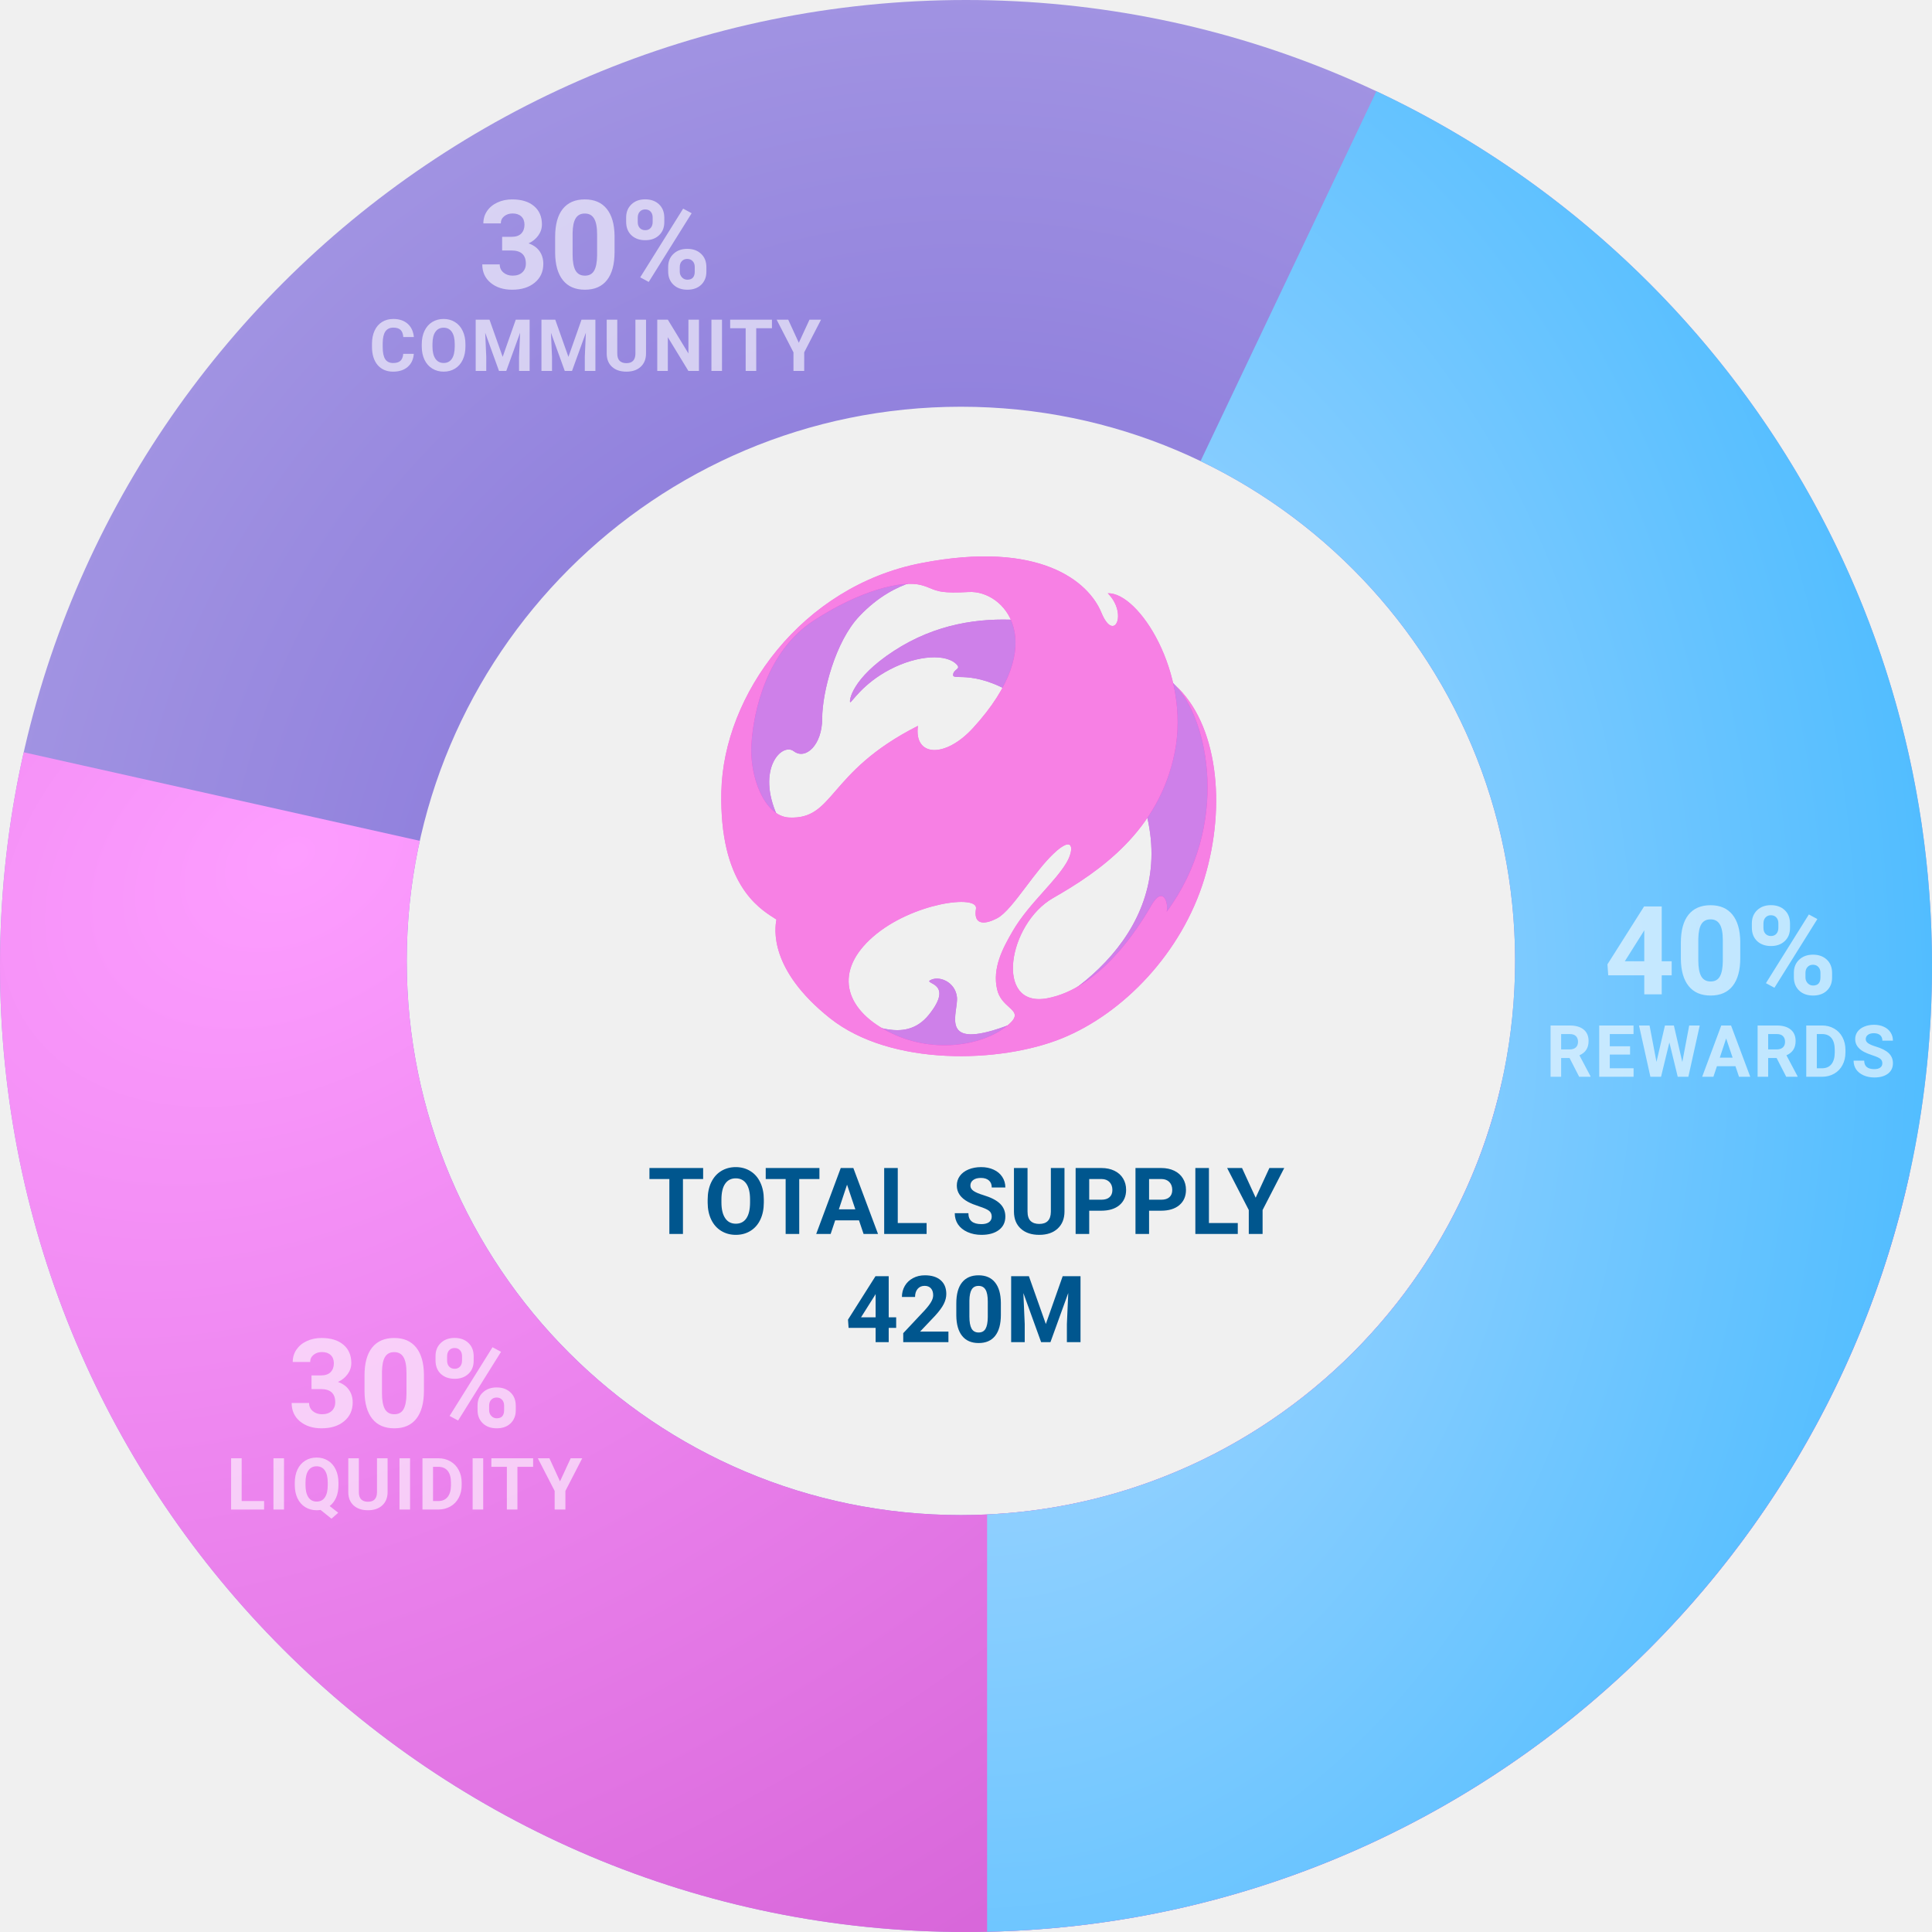
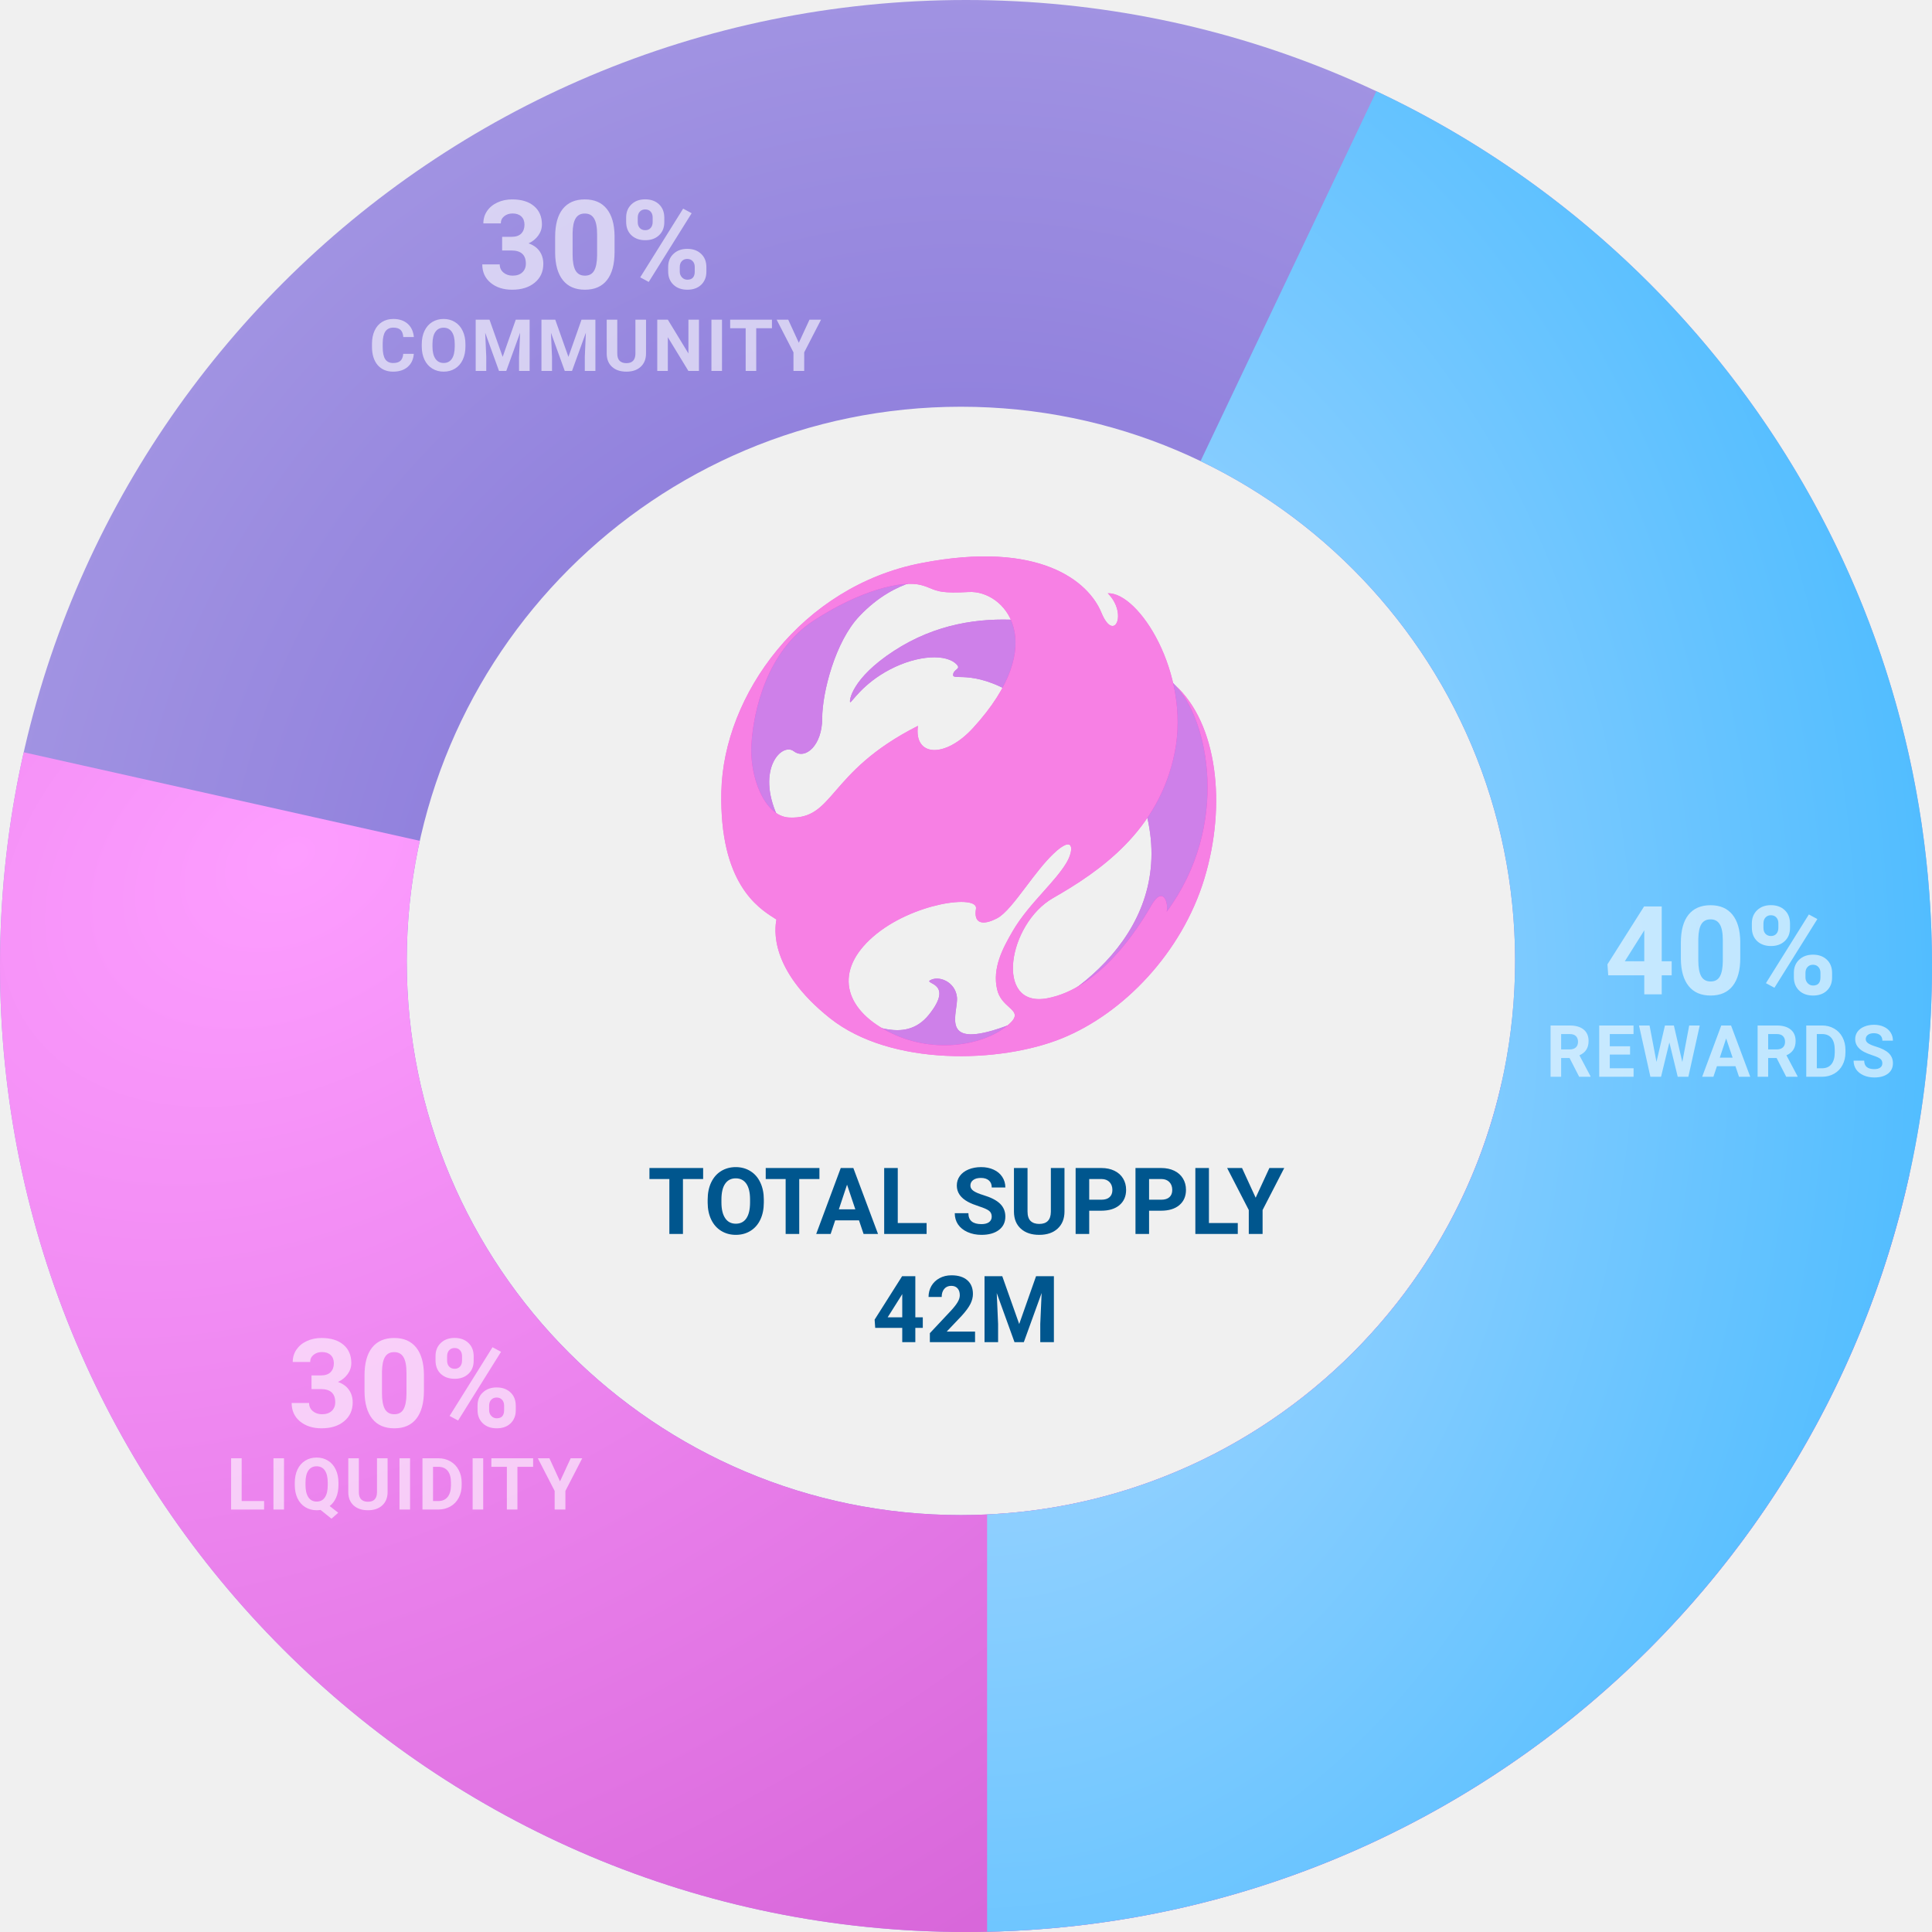
<svg xmlns="http://www.w3.org/2000/svg" width="375" height="375" viewBox="0 0 375 375" fill="none">
  <path fill-rule="evenodd" clip-rule="evenodd" d="M187.5 375C291.053 375 375 291.053 375 187.5C375 83.947 291.053 0 187.5 0C83.947 0 0 83.947 0 187.5C0 291.053 83.947 375 187.5 375ZM186.513 294.079C245.92 294.079 294.079 245.92 294.079 186.513C294.079 127.106 245.92 78.947 186.513 78.947C127.106 78.947 78.947 127.106 78.947 186.513C78.947 245.92 127.106 294.079 186.513 294.079Z" fill="url(#paint0_radial)" />
  <path fill-rule="evenodd" clip-rule="evenodd" d="M291.472 210.156C280.699 258.189 237.797 294.079 186.513 294.079C127.106 294.079 78.947 245.92 78.947 186.513C78.947 178.509 79.822 170.709 81.48 163.204L4.605 146.016C1.591 159.36 0 173.244 0 187.5C0 291.053 83.947 375 187.5 375C277.198 375 352.185 312.014 370.646 227.858L291.472 210.156Z" fill="url(#paint1_radial)" />
  <path fill-rule="evenodd" clip-rule="evenodd" d="M233.028 89.497L267.158 17.714C330.881 47.662 375 112.429 375 187.5C375 289.685 293.257 372.778 191.594 374.956V293.961C248.642 291.308 294.079 244.217 294.079 186.513C294.079 143.768 269.145 106.846 233.028 89.497Z" fill="url(#paint2_radial)" />
-   <path d="M136.479 228.847H132.56V239.508H129.923V228.847H126.056V226.711H136.479V228.847ZM148.257 233.399C148.257 234.659 148.034 235.764 147.589 236.713C147.144 237.662 146.505 238.395 145.673 238.91C144.847 239.426 143.897 239.684 142.825 239.684C141.765 239.684 140.818 239.429 139.986 238.919C139.154 238.409 138.51 237.683 138.053 236.739C137.596 235.79 137.364 234.7 137.358 233.47V232.837C137.358 231.577 137.584 230.47 138.035 229.515C138.492 228.554 139.134 227.818 139.96 227.309C140.792 226.793 141.741 226.535 142.808 226.535C143.874 226.535 144.82 226.793 145.646 227.309C146.479 227.818 147.12 228.554 147.571 229.515C148.028 230.47 148.257 231.574 148.257 232.828V233.399ZM145.585 232.819C145.585 231.478 145.345 230.458 144.864 229.761C144.384 229.063 143.698 228.715 142.808 228.715C141.923 228.715 141.24 229.061 140.76 229.752C140.279 230.438 140.036 231.445 140.03 232.775V233.399C140.03 234.706 140.271 235.72 140.751 236.44C141.231 237.161 141.923 237.521 142.825 237.521C143.71 237.521 144.39 237.176 144.864 236.484C145.339 235.787 145.579 234.773 145.585 233.443V232.819ZM159.05 228.847H155.13V239.508H152.493V228.847H148.626V226.711H159.05V228.847ZM166.731 236.871H162.108L161.229 239.508H158.426L163.189 226.711H165.633L170.423 239.508H167.619L166.731 236.871ZM162.82 234.735H166.02L164.411 229.945L162.82 234.735ZM174.255 237.39H179.854V239.508H171.618V226.711H174.255V237.39ZM192.492 236.15C192.492 235.652 192.316 235.271 191.965 235.008C191.613 234.738 190.98 234.457 190.066 234.164C189.152 233.865 188.429 233.572 187.896 233.285C186.442 232.5 185.716 231.442 185.716 230.112C185.716 229.421 185.909 228.806 186.296 228.267C186.688 227.722 187.248 227.297 187.975 226.992C188.707 226.688 189.527 226.535 190.436 226.535C191.35 226.535 192.164 226.702 192.879 227.036C193.594 227.364 194.147 227.83 194.54 228.434C194.938 229.037 195.138 229.723 195.138 230.49H192.501C192.501 229.904 192.316 229.45 191.947 229.128C191.578 228.8 191.06 228.636 190.392 228.636C189.747 228.636 189.246 228.773 188.889 229.049C188.531 229.318 188.353 229.676 188.353 230.121C188.353 230.537 188.561 230.886 188.977 231.167C189.398 231.448 190.017 231.712 190.831 231.958C192.331 232.409 193.424 232.969 194.109 233.637C194.795 234.305 195.138 235.137 195.138 236.133C195.138 237.24 194.719 238.11 193.881 238.743C193.043 239.37 191.915 239.684 190.497 239.684C189.513 239.684 188.616 239.505 187.808 239.147C186.999 238.784 186.381 238.289 185.953 237.662C185.531 237.035 185.32 236.309 185.32 235.482H187.966C187.966 236.895 188.81 237.601 190.497 237.601C191.124 237.601 191.613 237.475 191.965 237.223C192.316 236.965 192.492 236.607 192.492 236.15ZM206.616 226.711V235.14C206.616 236.54 206.177 237.647 205.298 238.462C204.425 239.276 203.229 239.684 201.712 239.684C200.218 239.684 199.031 239.288 198.152 238.497C197.273 237.706 196.825 236.619 196.808 235.236V226.711H199.444V235.157C199.444 235.995 199.644 236.607 200.042 236.994C200.446 237.375 201.003 237.565 201.712 237.565C203.194 237.565 203.947 236.786 203.971 235.228V226.711H206.616ZM211.415 234.999V239.508H208.778V226.711H213.771C214.731 226.711 215.575 226.887 216.302 227.238C217.034 227.59 217.597 228.091 217.989 228.741C218.382 229.386 218.578 230.121 218.578 230.947C218.578 232.201 218.147 233.191 217.286 233.918C216.431 234.639 215.244 234.999 213.727 234.999H211.415ZM211.415 232.863H213.771C214.468 232.863 214.998 232.699 215.361 232.371C215.73 232.043 215.915 231.574 215.915 230.965C215.915 230.338 215.73 229.831 215.361 229.444C214.992 229.058 214.482 228.858 213.832 228.847H211.415V232.863ZM223.034 234.999V239.508H220.397V226.711H225.39C226.351 226.711 227.194 226.887 227.921 227.238C228.653 227.59 229.216 228.091 229.608 228.741C230.001 229.386 230.197 230.121 230.197 230.947C230.197 232.201 229.767 233.191 228.905 233.918C228.05 234.639 226.863 234.999 225.346 234.999H223.034ZM223.034 232.863H225.39C226.087 232.863 226.617 232.699 226.98 232.371C227.35 232.043 227.534 231.574 227.534 230.965C227.534 230.338 227.35 229.831 226.98 229.444C226.611 229.058 226.102 228.858 225.451 228.847H223.034V232.863ZM234.653 237.39H240.252V239.508H232.017V226.711H234.653V237.39ZM243.724 232.477L246.387 226.711H249.27L245.068 234.867V239.508H242.388V234.867L238.187 226.711H241.078L243.724 232.477ZM172.497 255.691H173.947V257.739H172.497V260.508H169.957V257.739H164.71L164.596 256.14L169.931 247.711H172.497V255.691ZM167.127 255.691H169.957V251.174L169.79 251.464L167.127 255.691ZM184.09 260.508H175.318V258.768L179.458 254.355C180.026 253.734 180.445 253.192 180.715 252.729C180.99 252.267 181.128 251.827 181.128 251.411C181.128 250.843 180.984 250.397 180.697 250.075C180.41 249.747 180 249.583 179.467 249.583C178.893 249.583 178.438 249.782 178.104 250.181C177.776 250.573 177.612 251.092 177.612 251.736H175.063C175.063 250.957 175.248 250.245 175.617 249.601C175.992 248.956 176.52 248.452 177.199 248.089C177.879 247.72 178.649 247.535 179.511 247.535C180.829 247.535 181.852 247.852 182.578 248.484C183.311 249.117 183.677 250.011 183.677 251.165C183.677 251.798 183.513 252.442 183.185 253.099C182.856 253.755 182.294 254.52 181.497 255.393L178.588 258.46H184.09V260.508ZM194.268 255.217C194.268 256.986 193.901 258.34 193.169 259.277C192.437 260.215 191.364 260.684 189.952 260.684C188.558 260.684 187.491 260.224 186.753 259.304C186.015 258.384 185.637 257.065 185.619 255.349V252.993C185.619 251.206 185.988 249.85 186.727 248.924C187.471 247.998 188.54 247.535 189.935 247.535C191.329 247.535 192.396 247.995 193.134 248.915C193.872 249.829 194.25 251.145 194.268 252.861V255.217ZM191.728 252.633C191.728 251.572 191.581 250.802 191.288 250.321C191.001 249.835 190.55 249.592 189.935 249.592C189.337 249.592 188.895 249.823 188.607 250.286C188.326 250.743 188.177 251.461 188.159 252.439V255.551C188.159 256.594 188.3 257.37 188.581 257.88C188.868 258.384 189.325 258.636 189.952 258.636C190.573 258.636 191.021 258.393 191.297 257.906C191.572 257.42 191.716 256.676 191.728 255.674V252.633ZM199.708 247.711L202.995 256.992L206.265 247.711H209.728V260.508H207.082V257.01L207.346 250.972L203.892 260.508H202.081L198.636 250.98L198.899 257.01V260.508H196.263V247.711H199.708Z" fill="#00568E" />
+   <path d="M136.479 228.847H132.56V239.508H129.923V228.847H126.056V226.711H136.479V228.847ZM148.257 233.399C148.257 234.659 148.034 235.764 147.589 236.713C147.144 237.662 146.505 238.395 145.673 238.91C144.847 239.426 143.897 239.684 142.825 239.684C141.765 239.684 140.818 239.429 139.986 238.919C139.154 238.409 138.51 237.683 138.053 236.739C137.596 235.79 137.364 234.7 137.358 233.47V232.837C137.358 231.577 137.584 230.47 138.035 229.515C138.492 228.554 139.134 227.818 139.96 227.309C140.792 226.793 141.741 226.535 142.808 226.535C143.874 226.535 144.82 226.793 145.646 227.309C146.479 227.818 147.12 228.554 147.571 229.515C148.028 230.47 148.257 231.574 148.257 232.828V233.399ZM145.585 232.819C145.585 231.478 145.345 230.458 144.864 229.761C144.384 229.063 143.698 228.715 142.808 228.715C141.923 228.715 141.24 229.061 140.76 229.752C140.279 230.438 140.036 231.445 140.03 232.775V233.399C140.03 234.706 140.271 235.72 140.751 236.44C141.231 237.161 141.923 237.521 142.825 237.521C143.71 237.521 144.39 237.176 144.864 236.484C145.339 235.787 145.579 234.773 145.585 233.443V232.819ZM159.05 228.847H155.13V239.508H152.493V228.847H148.626V226.711H159.05V228.847ZM166.731 236.871H162.108L161.229 239.508H158.426L163.189 226.711H165.633L170.423 239.508H167.619L166.731 236.871ZM162.82 234.735H166.02L164.411 229.945L162.82 234.735ZM174.255 237.39H179.854V239.508H171.618V226.711H174.255V237.39ZM192.492 236.15C192.492 235.652 192.316 235.271 191.965 235.008C191.613 234.738 190.98 234.457 190.066 234.164C189.152 233.865 188.429 233.572 187.896 233.285C186.442 232.5 185.716 231.442 185.716 230.112C185.716 229.421 185.909 228.806 186.296 228.267C186.688 227.722 187.248 227.297 187.975 226.992C188.707 226.688 189.527 226.535 190.436 226.535C191.35 226.535 192.164 226.702 192.879 227.036C193.594 227.364 194.147 227.83 194.54 228.434C194.938 229.037 195.138 229.723 195.138 230.49H192.501C192.501 229.904 192.316 229.45 191.947 229.128C191.578 228.8 191.06 228.636 190.392 228.636C189.747 228.636 189.246 228.773 188.889 229.049C188.531 229.318 188.353 229.676 188.353 230.121C188.353 230.537 188.561 230.886 188.977 231.167C189.398 231.448 190.017 231.712 190.831 231.958C192.331 232.409 193.424 232.969 194.109 233.637C194.795 234.305 195.138 235.137 195.138 236.133C195.138 237.24 194.719 238.11 193.881 238.743C193.043 239.37 191.915 239.684 190.497 239.684C189.513 239.684 188.616 239.505 187.808 239.147C186.999 238.784 186.381 238.289 185.953 237.662C185.531 237.035 185.32 236.309 185.32 235.482H187.966C187.966 236.895 188.81 237.601 190.497 237.601C191.124 237.601 191.613 237.475 191.965 237.223C192.316 236.965 192.492 236.607 192.492 236.15ZM206.616 226.711V235.14C206.616 236.54 206.177 237.647 205.298 238.462C204.425 239.276 203.229 239.684 201.712 239.684C200.218 239.684 199.031 239.288 198.152 238.497C197.273 237.706 196.825 236.619 196.808 235.236V226.711H199.444V235.157C199.444 235.995 199.644 236.607 200.042 236.994C200.446 237.375 201.003 237.565 201.712 237.565C203.194 237.565 203.947 236.786 203.971 235.228V226.711H206.616ZM211.415 234.999V239.508H208.778V226.711H213.771C214.731 226.711 215.575 226.887 216.302 227.238C217.034 227.59 217.597 228.091 217.989 228.741C218.382 229.386 218.578 230.121 218.578 230.947C218.578 232.201 218.147 233.191 217.286 233.918C216.431 234.639 215.244 234.999 213.727 234.999H211.415ZM211.415 232.863H213.771C214.468 232.863 214.998 232.699 215.361 232.371C215.73 232.043 215.915 231.574 215.915 230.965C215.915 230.338 215.73 229.831 215.361 229.444C214.992 229.058 214.482 228.858 213.832 228.847H211.415V232.863ZM223.034 234.999V239.508H220.397V226.711H225.39C226.351 226.711 227.194 226.887 227.921 227.238C228.653 227.59 229.216 228.091 229.608 228.741C230.001 229.386 230.197 230.121 230.197 230.947C230.197 232.201 229.767 233.191 228.905 233.918C228.05 234.639 226.863 234.999 225.346 234.999H223.034ZM223.034 232.863H225.39C226.087 232.863 226.617 232.699 226.98 232.371C227.35 232.043 227.534 231.574 227.534 230.965C227.534 230.338 227.35 229.831 226.98 229.444C226.611 229.058 226.102 228.858 225.451 228.847H223.034V232.863ZM234.653 237.39H240.252V239.508H232.017V226.711H234.653V237.39ZM243.724 232.477L246.387 226.711H249.27L245.068 234.867V239.508H242.388V234.867L238.187 226.711H241.078L243.724 232.477ZM177.665 255.691H179.115V257.739H177.665V260.508H175.125V257.739H169.878L169.764 256.14L175.099 247.711H177.665V255.691ZM172.295 255.691H175.125V251.174L174.958 251.464L172.295 255.691ZM189.258 260.508H180.486V258.768L184.626 254.355C185.194 253.734 185.613 253.192 185.883 252.729C186.158 252.267 186.296 251.827 186.296 251.411C186.296 250.843 186.152 250.397 185.865 250.075C185.578 249.747 185.168 249.583 184.635 249.583C184.061 249.583 183.606 249.782 183.272 250.181C182.944 250.573 182.78 251.092 182.78 251.736H180.231C180.231 250.957 180.416 250.245 180.785 249.601C181.16 248.956 181.688 248.452 182.367 248.089C183.047 247.72 183.817 247.535 184.679 247.535C185.997 247.535 187.02 247.852 187.746 248.484C188.479 249.117 188.845 250.011 188.845 251.165C188.845 251.798 188.681 252.442 188.353 253.099C188.024 253.755 187.462 254.52 186.665 255.393L183.756 258.46H189.258V260.508ZM194.54 247.711L197.827 256.992L201.097 247.711H204.56V260.508H201.914V257.01L202.178 250.972L198.724 260.508H196.913L193.468 250.98L193.731 257.01V260.508H191.095V247.711H194.54Z" fill="#00568E" />
  <path opacity="0.6" d="M322.539 186.578H324.473V189.309H322.539V193H319.152V189.309H312.156L312.004 187.176L319.117 175.938H322.539V186.578ZM315.379 186.578H319.152V180.555L318.93 180.941L315.379 186.578ZM337.785 185.945C337.785 188.305 337.297 190.109 336.32 191.359C335.344 192.609 333.914 193.234 332.031 193.234C330.172 193.234 328.75 192.621 327.766 191.395C326.781 190.168 326.277 188.41 326.254 186.121V182.98C326.254 180.598 326.746 178.789 327.73 177.555C328.723 176.32 330.148 175.703 332.008 175.703C333.867 175.703 335.289 176.316 336.273 177.543C337.258 178.762 337.762 180.516 337.785 182.805V185.945ZM334.398 182.5C334.398 181.086 334.203 180.059 333.812 179.418C333.43 178.77 332.828 178.445 332.008 178.445C331.211 178.445 330.621 178.754 330.238 179.371C329.863 179.98 329.664 180.938 329.641 182.242V186.391C329.641 187.781 329.828 188.816 330.203 189.496C330.586 190.168 331.195 190.504 332.031 190.504C332.859 190.504 333.457 190.18 333.824 189.531C334.191 188.883 334.383 187.891 334.398 186.555V182.5ZM340.035 179.219C340.035 178.172 340.375 177.324 341.055 176.676C341.734 176.02 342.625 175.691 343.727 175.691C344.844 175.691 345.742 176.016 346.422 176.664C347.102 177.305 347.441 178.176 347.441 179.277V180.121C347.441 181.176 347.102 182.023 346.422 182.664C345.742 183.305 344.852 183.625 343.75 183.625C342.641 183.625 341.742 183.305 341.055 182.664C340.375 182.016 340.035 181.145 340.035 180.051V179.219ZM342.285 180.121C342.285 180.59 342.418 180.969 342.684 181.258C342.957 181.539 343.312 181.68 343.75 181.68C344.188 181.68 344.535 181.535 344.793 181.246C345.051 180.957 345.18 180.57 345.18 180.086V179.219C345.18 178.75 345.051 178.371 344.793 178.082C344.535 177.793 344.18 177.648 343.727 177.648C343.297 177.648 342.949 177.793 342.684 178.082C342.418 178.363 342.285 178.758 342.285 179.266V180.121ZM348.191 188.816C348.191 187.762 348.535 186.914 349.223 186.273C349.91 185.625 350.801 185.301 351.895 185.301C353.004 185.301 353.898 185.621 354.578 186.262C355.266 186.895 355.609 187.77 355.609 188.887V189.73C355.609 190.777 355.273 191.625 354.602 192.273C353.93 192.914 353.035 193.234 351.918 193.234C350.793 193.234 349.891 192.91 349.211 192.262C348.531 191.613 348.191 190.754 348.191 189.684V188.816ZM350.441 189.73C350.441 190.16 350.582 190.527 350.863 190.832C351.145 191.137 351.496 191.289 351.918 191.289C352.871 191.289 353.348 190.762 353.348 189.707V188.816C353.348 188.348 353.215 187.973 352.949 187.691C352.684 187.402 352.332 187.258 351.895 187.258C351.457 187.258 351.105 187.402 350.84 187.691C350.574 187.973 350.441 188.359 350.441 188.852V189.73ZM344.418 191.723L342.766 190.832L351.098 177.496L352.75 178.387L344.418 191.723ZM304.65 205.356H303.017V209H300.966V199.047H304.664C305.84 199.047 306.747 199.309 307.385 199.833C308.023 200.357 308.342 201.098 308.342 202.055C308.342 202.734 308.194 203.301 307.897 203.757C307.606 204.208 307.161 204.568 306.564 204.837L308.718 208.904V209H306.517L304.65 205.356ZM303.017 203.695H304.671C305.186 203.695 305.585 203.565 305.867 203.306C306.15 203.041 306.291 202.679 306.291 202.219C306.291 201.749 306.157 201.38 305.888 201.111C305.623 200.842 305.215 200.708 304.664 200.708H303.017V203.695ZM316.396 204.687H312.458V207.353H317.079V209H310.407V199.047H317.065V200.708H312.458V203.08H316.396V204.687ZM326.534 206.129L327.874 199.047H329.918L327.71 209H325.646L324.025 202.342L322.405 209H320.341L318.133 199.047H320.177L321.523 206.115L323.164 199.047H324.9L326.534 206.129ZM336.851 206.949H333.255L332.571 209H330.391L334.096 199.047H335.996L339.722 209H337.541L336.851 206.949ZM333.809 205.288H336.297L335.046 201.562L333.809 205.288ZM344.836 205.356H343.202V209H341.151V199.047H344.85C346.025 199.047 346.932 199.309 347.57 199.833C348.208 200.357 348.527 201.098 348.527 202.055C348.527 202.734 348.379 203.301 348.083 203.757C347.791 204.208 347.347 204.568 346.75 204.837L348.903 208.904V209H346.702L344.836 205.356ZM343.202 203.695H344.856C345.371 203.695 345.77 203.565 346.053 203.306C346.335 203.041 346.477 202.679 346.477 202.219C346.477 201.749 346.342 201.38 346.073 201.111C345.809 200.842 345.401 200.708 344.85 200.708H343.202V203.695ZM350.593 209V199.047H353.655C354.53 199.047 355.312 199.245 356 199.642C356.693 200.034 357.233 200.594 357.62 201.323C358.007 202.048 358.201 202.873 358.201 203.798V204.256C358.201 205.181 358.01 206.004 357.627 206.724C357.249 207.444 356.713 208.002 356.021 208.398C355.328 208.795 354.546 208.995 353.676 209H350.593ZM352.644 200.708V207.353H353.635C354.437 207.353 355.05 207.09 355.474 206.566C355.897 206.042 356.114 205.293 356.123 204.317V203.791C356.123 202.779 355.913 202.014 355.494 201.494C355.075 200.97 354.462 200.708 353.655 200.708H352.644ZM365.359 206.389C365.359 206.001 365.223 205.705 364.949 205.5C364.676 205.29 364.184 205.072 363.473 204.844C362.762 204.611 362.199 204.383 361.784 204.16C360.654 203.549 360.089 202.727 360.089 201.692C360.089 201.155 360.239 200.676 360.54 200.257C360.845 199.833 361.281 199.503 361.846 199.266C362.415 199.029 363.053 198.91 363.76 198.91C364.471 198.91 365.104 199.04 365.66 199.3C366.216 199.555 366.647 199.917 366.952 200.387C367.262 200.856 367.417 201.389 367.417 201.986H365.366C365.366 201.531 365.223 201.177 364.936 200.927C364.648 200.672 364.245 200.544 363.726 200.544C363.224 200.544 362.835 200.651 362.557 200.865C362.279 201.075 362.14 201.353 362.14 201.699C362.14 202.023 362.301 202.294 362.625 202.513C362.953 202.731 363.434 202.937 364.067 203.128C365.234 203.479 366.084 203.914 366.617 204.434C367.15 204.953 367.417 205.6 367.417 206.375C367.417 207.236 367.091 207.913 366.439 208.405C365.788 208.893 364.91 209.137 363.808 209.137C363.042 209.137 362.345 208.998 361.716 208.72C361.087 208.437 360.606 208.052 360.273 207.564C359.945 207.077 359.781 206.512 359.781 205.869H361.839C361.839 206.967 362.495 207.517 363.808 207.517C364.295 207.517 364.676 207.419 364.949 207.223C365.223 207.022 365.359 206.744 365.359 206.389Z" fill="white" />
  <path opacity="0.6" d="M60.465 266.969H62.27C63.129 266.969 63.766 266.754 64.18 266.324C64.594 265.895 64.801 265.324 64.801 264.613C64.801 263.926 64.594 263.391 64.18 263.008C63.773 262.625 63.211 262.434 62.492 262.434C61.844 262.434 61.301 262.613 60.863 262.973C60.426 263.324 60.207 263.785 60.207 264.355H56.82C56.82 263.465 57.059 262.668 57.535 261.965C58.02 261.254 58.691 260.699 59.551 260.301C60.418 259.902 61.371 259.703 62.41 259.703C64.215 259.703 65.629 260.137 66.652 261.004C67.676 261.863 68.188 263.051 68.188 264.566C68.188 265.348 67.949 266.066 67.473 266.723C66.996 267.379 66.371 267.883 65.598 268.234C66.559 268.578 67.273 269.094 67.742 269.781C68.219 270.469 68.457 271.281 68.457 272.219C68.457 273.734 67.902 274.949 66.793 275.863C65.691 276.777 64.231 277.234 62.41 277.234C60.707 277.234 59.312 276.785 58.227 275.887C57.148 274.988 56.609 273.801 56.609 272.324H59.996C59.996 272.965 60.234 273.488 60.711 273.895C61.195 274.301 61.789 274.504 62.492 274.504C63.297 274.504 63.926 274.293 64.379 273.871C64.84 273.441 65.07 272.875 65.07 272.172C65.07 270.469 64.133 269.617 62.258 269.617H60.465V266.969ZM82.285 269.945C82.285 272.305 81.797 274.109 80.82 275.359C79.844 276.609 78.414 277.234 76.531 277.234C74.672 277.234 73.25 276.621 72.266 275.395C71.281 274.168 70.777 272.41 70.754 270.121V266.98C70.754 264.598 71.246 262.789 72.231 261.555C73.223 260.32 74.648 259.703 76.508 259.703C78.367 259.703 79.789 260.316 80.773 261.543C81.758 262.762 82.262 264.516 82.285 266.805V269.945ZM78.898 266.5C78.898 265.086 78.703 264.059 78.312 263.418C77.93 262.77 77.328 262.445 76.508 262.445C75.711 262.445 75.121 262.754 74.738 263.371C74.363 263.98 74.164 264.938 74.141 266.242V270.391C74.141 271.781 74.328 272.816 74.703 273.496C75.086 274.168 75.695 274.504 76.531 274.504C77.359 274.504 77.957 274.18 78.324 273.531C78.691 272.883 78.883 271.891 78.898 270.555V266.5ZM84.535 263.219C84.535 262.172 84.875 261.324 85.555 260.676C86.234 260.02 87.125 259.691 88.227 259.691C89.344 259.691 90.242 260.016 90.922 260.664C91.602 261.305 91.941 262.176 91.941 263.277V264.121C91.941 265.176 91.602 266.023 90.922 266.664C90.242 267.305 89.352 267.625 88.25 267.625C87.141 267.625 86.242 267.305 85.555 266.664C84.875 266.016 84.535 265.145 84.535 264.051V263.219ZM86.785 264.121C86.785 264.59 86.918 264.969 87.184 265.258C87.457 265.539 87.812 265.68 88.25 265.68C88.688 265.68 89.035 265.535 89.293 265.246C89.551 264.957 89.68 264.57 89.68 264.086V263.219C89.68 262.75 89.551 262.371 89.293 262.082C89.035 261.793 88.68 261.648 88.227 261.648C87.797 261.648 87.449 261.793 87.184 262.082C86.918 262.363 86.785 262.758 86.785 263.266V264.121ZM92.691 272.816C92.691 271.762 93.035 270.914 93.723 270.273C94.41 269.625 95.301 269.301 96.394 269.301C97.504 269.301 98.398 269.621 99.078 270.262C99.766 270.895 100.109 271.77 100.109 272.887V273.73C100.109 274.777 99.773 275.625 99.102 276.273C98.43 276.914 97.535 277.234 96.418 277.234C95.293 277.234 94.391 276.91 93.711 276.262C93.031 275.613 92.691 274.754 92.691 273.684V272.816ZM94.941 273.73C94.941 274.16 95.082 274.527 95.363 274.832C95.644 275.137 95.996 275.289 96.418 275.289C97.371 275.289 97.848 274.762 97.848 273.707V272.816C97.848 272.348 97.715 271.973 97.449 271.691C97.184 271.402 96.832 271.258 96.394 271.258C95.957 271.258 95.606 271.402 95.34 271.691C95.074 271.973 94.941 272.359 94.941 272.852V273.73ZM88.918 275.723L87.266 274.832L95.598 261.496L97.25 262.387L88.918 275.723ZM46.907 291.353H51.262V293H44.856V283.047H46.907V291.353ZM55.125 293H53.074V283.047H55.125V293ZM65.694 288.249C65.694 289.179 65.544 289.988 65.243 290.676C64.942 291.359 64.525 291.909 63.992 292.323L65.647 293.622L64.341 294.777L62.222 293.075C61.98 293.116 61.73 293.137 61.47 293.137C60.645 293.137 59.909 292.938 59.262 292.542C58.615 292.146 58.113 291.58 57.758 290.847C57.402 290.108 57.222 289.261 57.218 288.304V287.812C57.218 286.832 57.393 285.97 57.744 285.228C58.1 284.48 58.599 283.908 59.241 283.512C59.888 283.111 60.627 282.91 61.456 282.91C62.285 282.91 63.022 283.111 63.664 283.512C64.311 283.908 64.81 284.48 65.161 285.228C65.517 285.97 65.694 286.829 65.694 287.805V288.249ZM63.616 287.798C63.616 286.754 63.429 285.961 63.056 285.419C62.682 284.877 62.149 284.605 61.456 284.605C60.768 284.605 60.237 284.874 59.863 285.412C59.49 285.945 59.3 286.729 59.296 287.764V288.249C59.296 289.265 59.483 290.054 59.856 290.614C60.23 291.175 60.768 291.455 61.47 291.455C62.158 291.455 62.687 291.186 63.056 290.648C63.425 290.106 63.612 289.318 63.616 288.283V287.798ZM75.231 283.047V289.603C75.231 290.692 74.89 291.553 74.206 292.187C73.527 292.82 72.597 293.137 71.417 293.137C70.255 293.137 69.332 292.829 68.648 292.214C67.965 291.599 67.616 290.753 67.603 289.678V283.047H69.653V289.616C69.653 290.268 69.808 290.744 70.118 291.045C70.433 291.341 70.866 291.489 71.417 291.489C72.57 291.489 73.156 290.883 73.174 289.671V283.047H75.231ZM79.594 293H77.543V283.047H79.594V293ZM82.001 293V283.047H85.064C85.939 283.047 86.72 283.245 87.408 283.642C88.101 284.034 88.641 284.594 89.028 285.323C89.416 286.048 89.609 286.873 89.609 287.798V288.256C89.609 289.181 89.418 290.004 89.035 290.724C88.657 291.444 88.121 292.002 87.429 292.398C86.736 292.795 85.954 292.995 85.084 293H82.001ZM84.052 284.708V291.353H85.043C85.845 291.353 86.458 291.09 86.882 290.566C87.306 290.042 87.522 289.293 87.531 288.317V287.791C87.531 286.779 87.322 286.014 86.902 285.494C86.483 284.97 85.87 284.708 85.064 284.708H84.052ZM93.787 293H91.736V283.047H93.787V293ZM103.481 284.708H100.433V293H98.382V284.708H95.374V283.047H103.481V284.708ZM108.698 287.531L110.77 283.047H113.012L109.744 289.391V293H107.659V289.391L104.392 283.047H106.641L108.698 287.531Z" fill="white" />
  <path opacity="0.6" d="M97.465 45.969H99.269C100.129 45.969 100.766 45.754 101.18 45.324C101.594 44.895 101.801 44.324 101.801 43.613C101.801 42.926 101.594 42.391 101.18 42.008C100.773 41.625 100.211 41.434 99.492 41.434C98.844 41.434 98.301 41.613 97.863 41.973C97.426 42.324 97.207 42.785 97.207 43.355H93.82C93.82 42.465 94.059 41.668 94.535 40.965C95.019 40.254 95.691 39.699 96.551 39.301C97.418 38.902 98.371 38.703 99.41 38.703C101.215 38.703 102.629 39.137 103.652 40.004C104.676 40.863 105.188 42.051 105.188 43.566C105.188 44.348 104.949 45.066 104.473 45.723C103.996 46.379 103.371 46.883 102.598 47.234C103.559 47.578 104.273 48.094 104.742 48.781C105.219 49.469 105.457 50.281 105.457 51.219C105.457 52.734 104.902 53.949 103.793 54.863C102.691 55.777 101.23 56.234 99.41 56.234C97.707 56.234 96.312 55.785 95.227 54.887C94.148 53.988 93.609 52.801 93.609 51.324H96.996C96.996 51.965 97.234 52.488 97.711 52.895C98.195 53.301 98.789 53.504 99.492 53.504C100.297 53.504 100.926 53.293 101.379 52.871C101.84 52.441 102.07 51.875 102.07 51.172C102.07 49.469 101.133 48.617 99.258 48.617H97.465V45.969ZM119.285 48.945C119.285 51.305 118.797 53.109 117.82 54.359C116.844 55.609 115.414 56.234 113.531 56.234C111.672 56.234 110.25 55.621 109.266 54.395C108.281 53.168 107.777 51.41 107.754 49.121V45.98C107.754 43.598 108.246 41.789 109.23 40.555C110.223 39.32 111.648 38.703 113.508 38.703C115.367 38.703 116.789 39.316 117.773 40.543C118.758 41.762 119.262 43.516 119.285 45.805V48.945ZM115.898 45.5C115.898 44.086 115.703 43.059 115.312 42.418C114.93 41.77 114.328 41.445 113.508 41.445C112.711 41.445 112.121 41.754 111.738 42.371C111.363 42.98 111.164 43.938 111.141 45.242V49.391C111.141 50.781 111.328 51.816 111.703 52.496C112.086 53.168 112.695 53.504 113.531 53.504C114.359 53.504 114.957 53.18 115.324 52.531C115.691 51.883 115.883 50.891 115.898 49.555V45.5ZM121.535 42.219C121.535 41.172 121.875 40.324 122.555 39.676C123.234 39.02 124.125 38.691 125.227 38.691C126.344 38.691 127.242 39.016 127.922 39.664C128.602 40.305 128.941 41.176 128.941 42.277V43.121C128.941 44.176 128.602 45.023 127.922 45.664C127.242 46.305 126.352 46.625 125.25 46.625C124.141 46.625 123.242 46.305 122.555 45.664C121.875 45.016 121.535 44.145 121.535 43.051V42.219ZM123.785 43.121C123.785 43.59 123.918 43.969 124.184 44.258C124.457 44.539 124.812 44.68 125.25 44.68C125.688 44.68 126.035 44.535 126.293 44.246C126.551 43.957 126.68 43.57 126.68 43.086V42.219C126.68 41.75 126.551 41.371 126.293 41.082C126.035 40.793 125.68 40.648 125.227 40.648C124.797 40.648 124.449 40.793 124.184 41.082C123.918 41.363 123.785 41.758 123.785 42.266V43.121ZM129.691 51.816C129.691 50.762 130.035 49.914 130.723 49.273C131.41 48.625 132.301 48.301 133.395 48.301C134.504 48.301 135.398 48.621 136.078 49.262C136.766 49.895 137.109 50.77 137.109 51.887V52.73C137.109 53.777 136.773 54.625 136.102 55.273C135.43 55.914 134.535 56.234 133.418 56.234C132.293 56.234 131.391 55.91 130.711 55.262C130.031 54.613 129.691 53.754 129.691 52.684V51.816ZM131.941 52.73C131.941 53.16 132.082 53.527 132.363 53.832C132.645 54.137 132.996 54.289 133.418 54.289C134.371 54.289 134.848 53.762 134.848 52.707V51.816C134.848 51.348 134.715 50.973 134.449 50.691C134.184 50.402 133.832 50.258 133.395 50.258C132.957 50.258 132.605 50.402 132.34 50.691C132.074 50.973 131.941 51.359 131.941 51.852V52.73ZM125.918 54.723L124.266 53.832L132.598 40.496L134.25 41.387L125.918 54.723ZM80.318 68.685C80.241 69.755 79.844 70.599 79.129 71.214C78.418 71.829 77.479 72.137 76.312 72.137C75.037 72.137 74.032 71.708 73.298 70.852C72.569 69.99 72.204 68.81 72.204 67.311V66.702C72.204 65.745 72.373 64.902 72.71 64.173C73.047 63.444 73.528 62.885 74.152 62.498C74.781 62.106 75.51 61.91 76.34 61.91C77.488 61.91 78.413 62.218 79.115 62.833C79.817 63.448 80.223 64.312 80.332 65.424H78.281C78.231 64.781 78.051 64.316 77.741 64.029C77.436 63.738 76.969 63.592 76.34 63.592C75.656 63.592 75.144 63.838 74.802 64.33C74.465 64.818 74.291 65.576 74.282 66.606V67.358C74.282 68.434 74.444 69.22 74.768 69.717C75.096 70.213 75.611 70.462 76.312 70.462C76.946 70.462 77.418 70.318 77.728 70.031C78.042 69.74 78.222 69.291 78.268 68.685H80.318ZM90.341 67.249C90.341 68.229 90.168 69.088 89.821 69.826C89.475 70.564 88.978 71.134 88.331 71.535C87.689 71.936 86.95 72.137 86.116 72.137C85.291 72.137 84.555 71.939 83.908 71.542C83.261 71.145 82.76 70.58 82.404 69.847C82.049 69.108 81.869 68.261 81.864 67.304V66.811C81.864 65.832 82.04 64.97 82.391 64.228C82.746 63.48 83.245 62.908 83.888 62.512C84.535 62.111 85.273 61.91 86.103 61.91C86.932 61.91 87.668 62.111 88.311 62.512C88.958 62.908 89.457 63.48 89.808 64.228C90.163 64.97 90.341 65.829 90.341 66.805V67.249ZM88.263 66.798C88.263 65.754 88.076 64.961 87.702 64.419C87.329 63.877 86.795 63.605 86.103 63.605C85.414 63.605 84.883 63.874 84.51 64.412C84.136 64.945 83.947 65.729 83.942 66.764V67.249C83.942 68.265 84.129 69.054 84.503 69.614C84.877 70.175 85.414 70.455 86.116 70.455C86.804 70.455 87.333 70.186 87.702 69.648C88.071 69.106 88.258 68.318 88.263 67.283V66.798ZM95.011 62.047L97.567 69.266L100.11 62.047H102.804V72H100.746V69.279L100.951 64.583L98.265 72H96.856L94.177 64.59L94.382 69.279V72H92.331V62.047H95.011ZM107.774 62.047L110.331 69.266L112.874 62.047H115.567V72H113.51V69.279L113.715 64.583L111.028 72H109.62L106.94 64.59L107.146 69.279V72H105.095V62.047H107.774ZM125.392 62.047V68.603C125.392 69.692 125.05 70.553 124.366 71.186C123.687 71.82 122.757 72.137 121.577 72.137C120.415 72.137 119.492 71.829 118.809 71.214C118.125 70.599 117.776 69.753 117.763 68.678V62.047H119.813V68.616C119.813 69.268 119.968 69.744 120.278 70.045C120.593 70.341 121.026 70.489 121.577 70.489C122.73 70.489 123.316 69.883 123.334 68.671V62.047H125.392ZM135.667 72H133.616L129.624 65.451V72H127.573V62.047H129.624L133.623 68.609V62.047H135.667V72ZM140.139 72H138.088V62.047H140.139V72ZM149.833 63.708H146.784V72H144.733V63.708H141.726V62.047H149.833V63.708ZM155.05 66.531L157.121 62.047H159.363L156.096 68.391V72H154.011V68.391L150.743 62.047H152.992L155.05 66.531Z" fill="white" />
  <path d="M150.87 158.347C154.982 167.452 151.199 168.121 147.663 162.273C144.126 156.426 140.426 130.947 159.587 118.75C169 112.759 177.597 110.23 179.571 111.566C181.545 112.903 174.373 111.566 166.742 119.669C162.136 124.559 159.587 134.372 159.587 139.468C159.587 144.563 156.38 147.571 154.077 145.816C151.774 144.062 146.758 149.241 150.87 158.347Z" fill="#9C00D3" />
  <path d="M150.87 158.347C154.982 167.452 151.199 168.121 147.663 162.273C144.126 156.426 140.426 130.947 159.587 118.75C169 112.759 177.597 110.23 179.571 111.566C181.545 112.903 174.373 111.566 166.742 119.669C162.136 124.559 159.587 134.372 159.587 139.468C159.587 144.563 156.38 147.571 154.077 145.816C151.774 144.062 146.758 149.241 150.87 158.347Z" fill="white" fill-opacity="0.5" />
  <path d="M184.999 131.03C184.999 129.872 186.561 129.938 185.739 129.025C183.788 126.859 178.173 127.104 172.745 129.938C167.317 132.773 165.235 136.517 165.015 136.293C164.795 136.07 165.283 131.699 173.485 126.352C181.688 121.006 190.18 119.92 197.499 120.338C204.658 120.746 216.503 121.006 227.269 132.116C247.911 153.418 226.94 190.147 207.614 198.862C188.288 207.577 170.196 202.956 169.127 200.115C168.058 197.275 175.291 203.206 180.311 196.941C185.331 190.676 179.242 190.993 180.558 190.258C182.285 189.293 185.41 190.592 185.739 193.516C186.068 196.44 182.203 203.525 193.963 199.614C208.132 194.902 228.436 180.401 222.417 157.595C218.391 142.343 203.749 139.448 198.732 135.959C189.604 129.61 184.999 132.188 184.999 131.03Z" fill="#9C00D3" />
  <path d="M184.999 131.03C184.999 129.872 186.561 129.938 185.739 129.025C183.788 126.859 178.173 127.104 172.745 129.938C167.317 132.773 165.235 136.517 165.015 136.293C164.795 136.07 165.283 131.699 173.485 126.352C181.688 121.006 190.18 119.92 197.499 120.338C204.658 120.746 216.503 121.006 227.269 132.116C247.911 153.418 226.94 190.147 207.614 198.862C188.288 207.577 170.196 202.956 169.127 200.115C168.058 197.275 175.291 203.206 180.311 196.941C185.331 190.676 179.242 190.993 180.558 190.258C182.285 189.293 185.41 190.592 185.739 193.516C186.068 196.44 182.203 203.525 193.963 199.614C208.132 194.902 228.436 180.401 222.417 157.595C218.391 142.343 203.749 139.448 198.732 135.959C189.604 129.61 184.999 132.188 184.999 131.03Z" fill="white" fill-opacity="0.5" />
  <path fill-rule="evenodd" clip-rule="evenodd" d="M215.016 115.158C218.963 119.085 216.249 124.932 213.782 118.917C211.315 112.903 201.857 104.8 178.749 109.311C155.64 113.822 140.426 134.873 140.014 153.669C139.627 171.387 147.132 176.189 150.198 178.151C150.384 178.27 150.555 178.379 150.705 178.479C150.376 180.234 149.225 188.17 161.067 197.609C172.91 207.049 194.209 206.381 206.134 201.536C218.058 196.69 229.407 184.912 233.766 170.543C238.124 156.175 236.295 140.366 228.004 132.899C234.588 139.509 238.865 160.226 226.447 176.976C226.858 175.221 225.732 171.823 223.486 175.723C220.937 180.15 213.535 191.845 203.255 193.767C192.976 195.688 195.607 179.342 204.407 174.302C213.206 169.263 224.991 161.354 228.021 145.983C231.052 130.613 221.019 114.908 215.016 115.158ZM188.864 141.305C183.435 147.238 177.351 146.902 178.173 140.888C169.17 145.439 165.157 150.076 162.213 153.477C159.375 156.756 157.532 158.885 153.173 158.681C148.403 158.457 145.442 150.829 145.853 144.396C146.265 137.964 148.814 126.436 157.86 120.505C166.906 114.574 175.13 112.569 178.831 113.571C179.605 113.781 180.136 114 180.625 114.203C181.985 114.765 183.023 115.195 188.041 114.908C194.867 114.517 204.078 124.682 188.864 141.305ZM193.551 178.229C195.147 177.395 197.097 174.816 199.204 172.027C200.898 169.786 202.693 167.41 204.489 165.698C208.519 161.855 208.502 164.99 206.956 167.536C205.88 169.308 204.267 171.114 202.542 173.046C200.445 175.395 198.182 177.931 196.512 180.818C194.619 184.092 192.565 187.919 193.551 192.096C193.94 193.74 194.979 194.686 195.809 195.441C197.088 196.605 197.874 197.32 195.032 199.447C190.344 202.956 180.887 204.665 172.334 200.199C163.781 195.733 161.89 188.42 169.456 181.821C177.022 175.221 189.933 173.551 189.44 176.391C188.946 179.231 190.673 179.732 193.551 178.229Z" fill="#EF00C9" />
  <path fill-rule="evenodd" clip-rule="evenodd" d="M215.016 115.158C218.963 119.085 216.249 124.932 213.782 118.917C211.315 112.903 201.857 104.8 178.749 109.311C155.64 113.822 140.426 134.873 140.014 153.669C139.627 171.387 147.132 176.189 150.198 178.151C150.384 178.27 150.555 178.379 150.705 178.479C150.376 180.234 149.225 188.17 161.067 197.609C172.91 207.049 194.209 206.381 206.134 201.536C218.058 196.69 229.407 184.912 233.766 170.543C238.124 156.175 236.295 140.366 228.004 132.899C234.588 139.509 238.865 160.226 226.447 176.976C226.858 175.221 225.732 171.823 223.486 175.723C220.937 180.15 213.535 191.845 203.255 193.767C192.976 195.688 195.607 179.342 204.407 174.302C213.206 169.263 224.991 161.354 228.021 145.983C231.052 130.613 221.019 114.908 215.016 115.158ZM188.864 141.305C183.435 147.238 177.351 146.902 178.173 140.888C169.17 145.439 165.157 150.076 162.213 153.477C159.375 156.756 157.532 158.885 153.173 158.681C148.403 158.457 145.442 150.829 145.853 144.396C146.265 137.964 148.814 126.436 157.86 120.505C166.906 114.574 175.13 112.569 178.831 113.571C179.605 113.781 180.136 114 180.625 114.203C181.985 114.765 183.023 115.195 188.041 114.908C194.867 114.517 204.078 124.682 188.864 141.305ZM193.551 178.229C195.147 177.395 197.097 174.816 199.204 172.027C200.898 169.786 202.693 167.41 204.489 165.698C208.519 161.855 208.502 164.99 206.956 167.536C205.88 169.308 204.267 171.114 202.542 173.046C200.445 175.395 198.182 177.931 196.512 180.818C194.619 184.092 192.565 187.919 193.551 192.096C193.94 193.74 194.979 194.686 195.809 195.441C197.088 196.605 197.874 197.32 195.032 199.447C190.344 202.956 180.887 204.665 172.334 200.199C163.781 195.733 161.89 188.42 169.456 181.821C177.022 175.221 189.933 173.551 189.44 176.391C188.946 179.231 190.673 179.732 193.551 178.229Z" fill="white" fill-opacity="0.5" />
  <defs>
    <radialGradient id="paint0_radial" cx="0" cy="0" r="1" gradientUnits="userSpaceOnUse" gradientTransform="translate(187.5 187.5) rotate(90) scale(187.5)">
      <stop offset="0.089" stop-color="#806ED8" />
      <stop offset="1" stop-color="#A193E2" />
      <stop offset="1" stop-color="#735DD6" />
    </radialGradient>
    <radialGradient id="paint1_radial" cx="0" cy="0" r="1" gradientUnits="userSpaceOnUse" gradientTransform="translate(57.2368 166.776) rotate(58.4028) scale(244.465 353.248)">
      <stop stop-color="#FD9DFF" />
      <stop offset="1" stop-color="#D867DA" />
    </radialGradient>
    <radialGradient id="paint2_radial" cx="0" cy="0" r="1" gradientUnits="userSpaceOnUse" gradientTransform="translate(191.447 195.395) rotate(-90) scale(414.474 293.479)">
      <stop stop-color="#B4DBFF" />
      <stop offset="1" stop-color="#16ABFF" />
    </radialGradient>
  </defs>
</svg>
